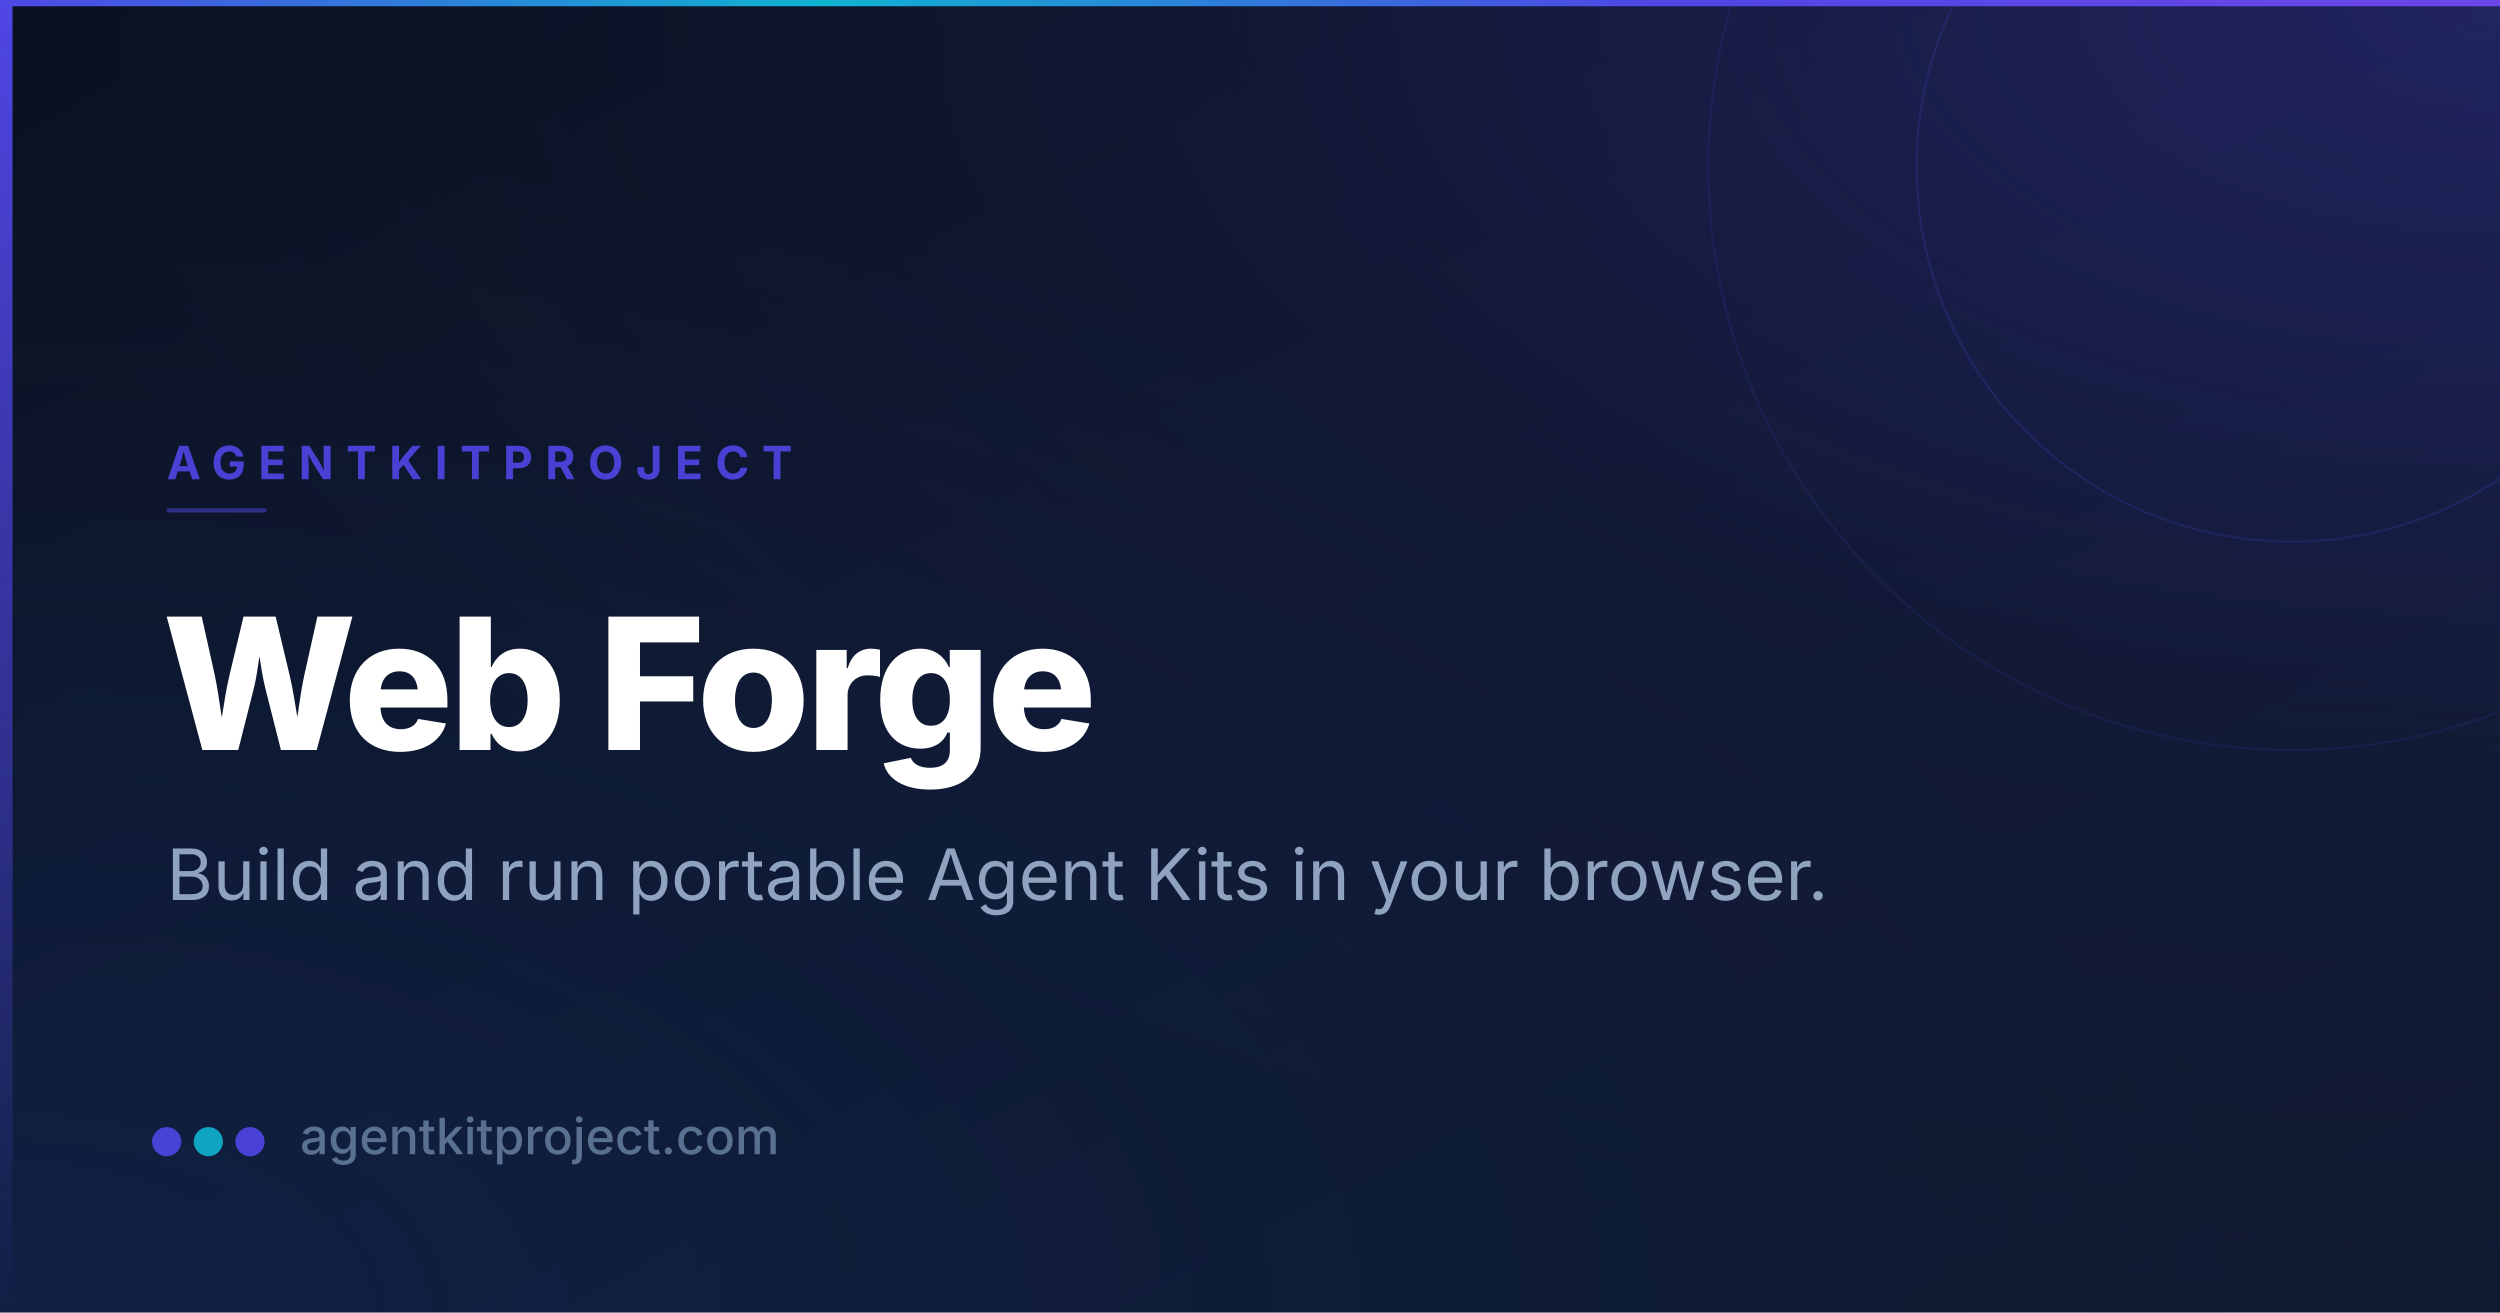
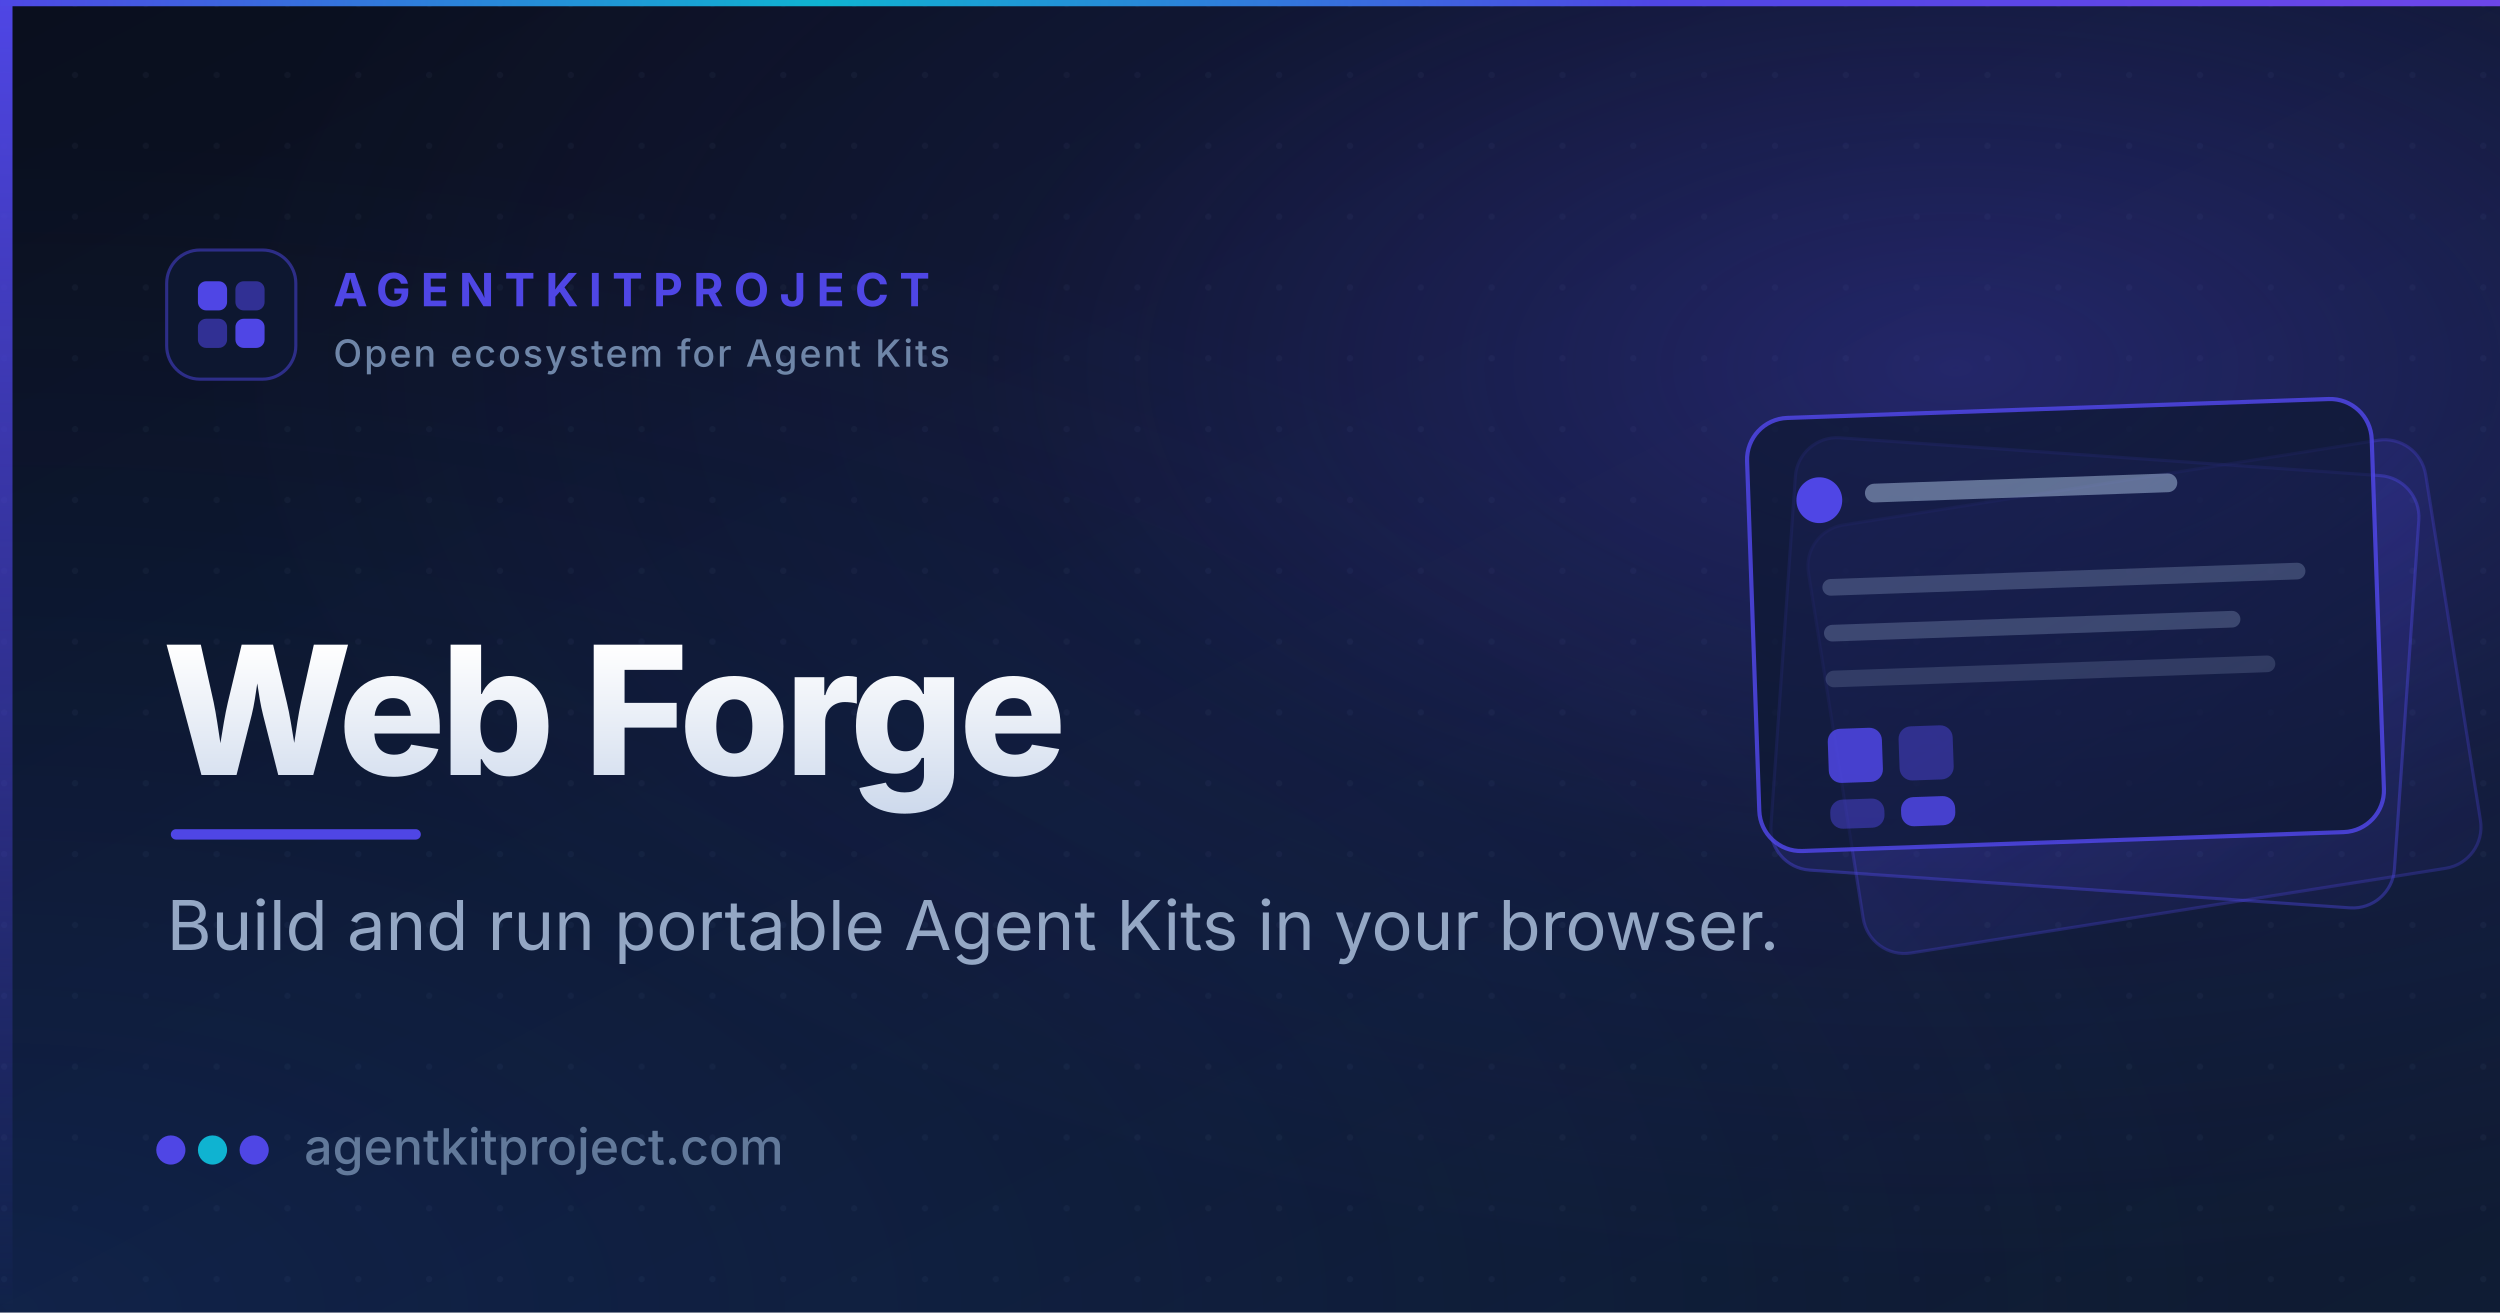
<svg xmlns="http://www.w3.org/2000/svg" width="1200" height="630" viewBox="0 0 1200 630">
  <defs>
    <linearGradient id="bg" x1="0" y1="0" x2="1" y2="1">
-       <stop offset="0%" stop-color="#0b1120" />
-       <stop offset="100%" stop-color="#0f1a30" />
+       <stop offset="0%" stop-color="#0a0f1e" />
+       <stop offset="100%" stop-color="#0f1c34" />
    </linearGradient>
-     <radialGradient id="bloom" cx="1" cy="0" r="1" gradientUnits="objectBoundingBox">
-       <stop offset="0%" stop-color="#4f46e5" stop-opacity="0.30" />
-       <stop offset="55%" stop-color="#4f46e5" stop-opacity="0.06" />
+     <radialGradient id="bloom" cx="0.78" cy="0.28" r="0.7">
+       <stop offset="0%" stop-color="#4f46e5" stop-opacity="0.34" />
+       <stop offset="55%" stop-color="#4f46e5" stop-opacity="0.08" />
      <stop offset="100%" stop-color="#4f46e5" stop-opacity="0" />
    </radialGradient>
-     <radialGradient id="bloom2" cx="0" cy="1" r="0.9" gradientUnits="objectBoundingBox">
-       <stop offset="0%" stop-color="#2563eb" stop-opacity="0.14" />
+     <radialGradient id="bloom2" cx="0" cy="1" r="0.9">
+       <stop offset="0%" stop-color="#2563eb" stop-opacity="0.16" />
      <stop offset="100%" stop-color="#2563eb" stop-opacity="0" />
    </radialGradient>
    <linearGradient id="sidebar" x1="0" y1="0" x2="0" y2="1">
      <stop offset="0%" stop-color="#4f46e5" />
-       <stop offset="60%" stop-color="#4f46e5" stop-opacity="0.5" />
+       <stop offset="55%" stop-color="#4f46e5" stop-opacity="0.5" />
      <stop offset="100%" stop-color="#4f46e5" stop-opacity="0" />
    </linearGradient>
    <linearGradient id="rainbar" x1="0" y1="0" x2="1" y2="0">
      <stop offset="0%" stop-color="#4f46e5" />
      <stop offset="33%" stop-color="#0fb3d1" />
      <stop offset="66%" stop-color="#4f46e5" />
      <stop offset="100%" stop-color="#6d46e9" />
    </linearGradient>
+     <linearGradient id="card1" x1="0" y1="0" x2="1" y2="1">
+       <stop offset="0%" stop-color="#4f46e5" stop-opacity="0.22" />
+       <stop offset="100%" stop-color="#4f46e5" stop-opacity="0.05" />
+     </linearGradient>
+     <linearGradient id="title" x1="0" y1="0" x2="0" y2="1">
+       <stop offset="0%" stop-color="#ffffff" />
+       <stop offset="100%" stop-color="#cdd9ec" />
+     </linearGradient>
+     <pattern id="dots" width="34" height="34" patternUnits="userSpaceOnUse">
+       <circle cx="2" cy="2" r="1.5" fill="#9fb4d6" opacity="0.05" />
+     </pattern>
  </defs>
  <rect width="1200" height="630" fill="url(#bg)" />
+   <rect width="1200" height="630" fill="url(#dots)" />
  <rect width="1200" height="630" fill="url(#bloom)" />
  <rect width="1200" height="630" fill="url(#bloom2)" />
  <rect x="0" y="0" width="6" height="630" fill="url(#sidebar)" />
  <rect x="0" y="0" width="1200" height="3" fill="url(#rainbar)" />
-   <circle cx="1100" cy="80" r="280" fill="none" stroke="#4f46e5" stroke-width="1" opacity="0.12" />
-   <circle cx="1100" cy="80" r="180" fill="none" stroke="#4f46e5" stroke-width="1" opacity="0.18" />
-   <text x="80" y="230" font-family="'Inter', 'Helvetica Neue', Arial, sans-serif" font-size="22" font-weight="700" letter-spacing="6" fill="#4f46e5" opacity="0.9">AGENTKITPROJECT</text>
-   <rect x="80" y="244" width="48" height="2" fill="#4f46e5" opacity="0.5" rx="1" />
-   <text x="78" y="360" font-family="'Inter', 'Helvetica Neue', Arial, sans-serif" font-size="88" font-weight="800" letter-spacing="-2" fill="#ffffff">Web Forge</text>
-   <text x="80" y="432" font-family="'Inter', 'Helvetica Neue', Arial, sans-serif" font-size="34" font-weight="400" letter-spacing="0" fill="#8fa3bf">Build and run portable Agent Kits in your browser.</text>
-   <circle cx="80" cy="548" r="7" fill="#4f46e5" opacity="0.9" />
-   <circle cx="100" cy="548" r="7" fill="#0fb3d1" opacity="0.9" />
-   <circle cx="120" cy="548" r="7" fill="#4f46e5" opacity="0.9" />
-   <text x="144" y="554" font-family="'Inter', 'Helvetica Neue', Arial, sans-serif" font-size="24" font-weight="500" fill="#5a7090">agentkitproject.com</text>
+   <g transform="translate(842 196)">
+     <g transform="rotate(-9 150 120)">
+       <rect x="34" y="40" width="300" height="208" rx="20" fill="url(#card1)" stroke="#4f46e5" stroke-opacity="0.28" stroke-width="1.5" />
+     </g>
+     <g transform="rotate(4 150 120)">
+       <rect x="14" y="22" width="300" height="208" rx="20" fill="url(#card1)" stroke="#4f46e5" stroke-opacity="0.4" stroke-width="1.5" />
+     </g>
+     <g transform="rotate(-2 150 120)">
+       <rect x="0" y="0" width="300" height="208" rx="20" fill="#0d1730" fill-opacity="0.66" stroke="#4f46e5" stroke-opacity="0.85" stroke-width="2" />
+       <circle cx="34" cy="40" r="11" fill="#4f46e5" />
+       <rect x="56" y="33" width="150" height="9" rx="4.5" fill="#9fb4d6" opacity="0.55" />
+       <rect x="34" y="78" width="232" height="8" rx="4" fill="#9fb4d6" opacity="0.28" />
+       <rect x="34" y="100" width="200" height="8" rx="4" fill="#9fb4d6" opacity="0.28" />
+       <rect x="34" y="122" width="216" height="8" rx="4" fill="#9fb4d6" opacity="0.2" />
+       <rect x="34" y="150" width="26" height="26" rx="6" fill="#4f46e5" opacity="0.85" />
+       <rect x="68" y="150" width="26" height="26" rx="6" fill="#4f46e5" opacity="0.45" />
+       <rect x="34" y="184" width="26" height="14" rx="6" fill="#4f46e5" opacity="0.45" />
+       <rect x="68" y="184" width="26" height="14" rx="6" fill="#4f46e5" opacity="0.85" />
+     </g>
+   </g>
+   <g transform="translate(80 120)">
+     <rect x="0" y="0" width="62" height="62" rx="16" fill="#0d1730" stroke="#4f46e5" stroke-opacity="0.5" stroke-width="1.5" />
+     <rect x="15" y="15" width="14" height="14" rx="4" fill="#4f46e5" />
+     <rect x="33" y="15" width="14" height="14" rx="4" fill="#4f46e5" opacity="0.55" />
+     <rect x="15" y="33" width="14" height="14" rx="4" fill="#4f46e5" opacity="0.55" />
+     <rect x="33" y="33" width="14" height="14" rx="4" fill="#4f46e5" />
+   </g>
+   <text x="160" y="147" font-family="'Inter','Helvetica Neue',Arial,sans-serif" font-size="22" font-weight="700" letter-spacing="5" fill="#4f46e5">AGENTKITPROJECT</text>
+   <text x="160" y="176" font-family="'Inter','Helvetica Neue',Arial,sans-serif" font-size="18" font-weight="500" letter-spacing="1" fill="#6f86a8">Open ecosystem for Agent Kits</text>
+   <text x="78" y="372" font-family="'Inter','Helvetica Neue',Arial,sans-serif" font-size="86" font-weight="800" letter-spacing="-2.5" fill="url(#title)">Web Forge</text>
+   <rect x="82" y="398" width="120" height="5" rx="2.5" fill="#4f46e5" />
+   <text x="80" y="456" font-family="'Inter','Helvetica Neue',Arial,sans-serif" font-size="33" font-weight="400" fill="#94a7c4">Build and run portable Agent Kits in your browser.</text>
+   <circle cx="82" cy="552" r="7" fill="#4f46e5" />
+   <circle cx="102" cy="552" r="7" fill="#0fb3d1" />
+   <circle cx="122" cy="552" r="7" fill="#4f46e5" />
+   <text x="146" y="559" font-family="'Inter','Helvetica Neue',Arial,sans-serif" font-size="24" font-weight="500" fill="#62799a">agentkitproject.com</text>
</svg>
